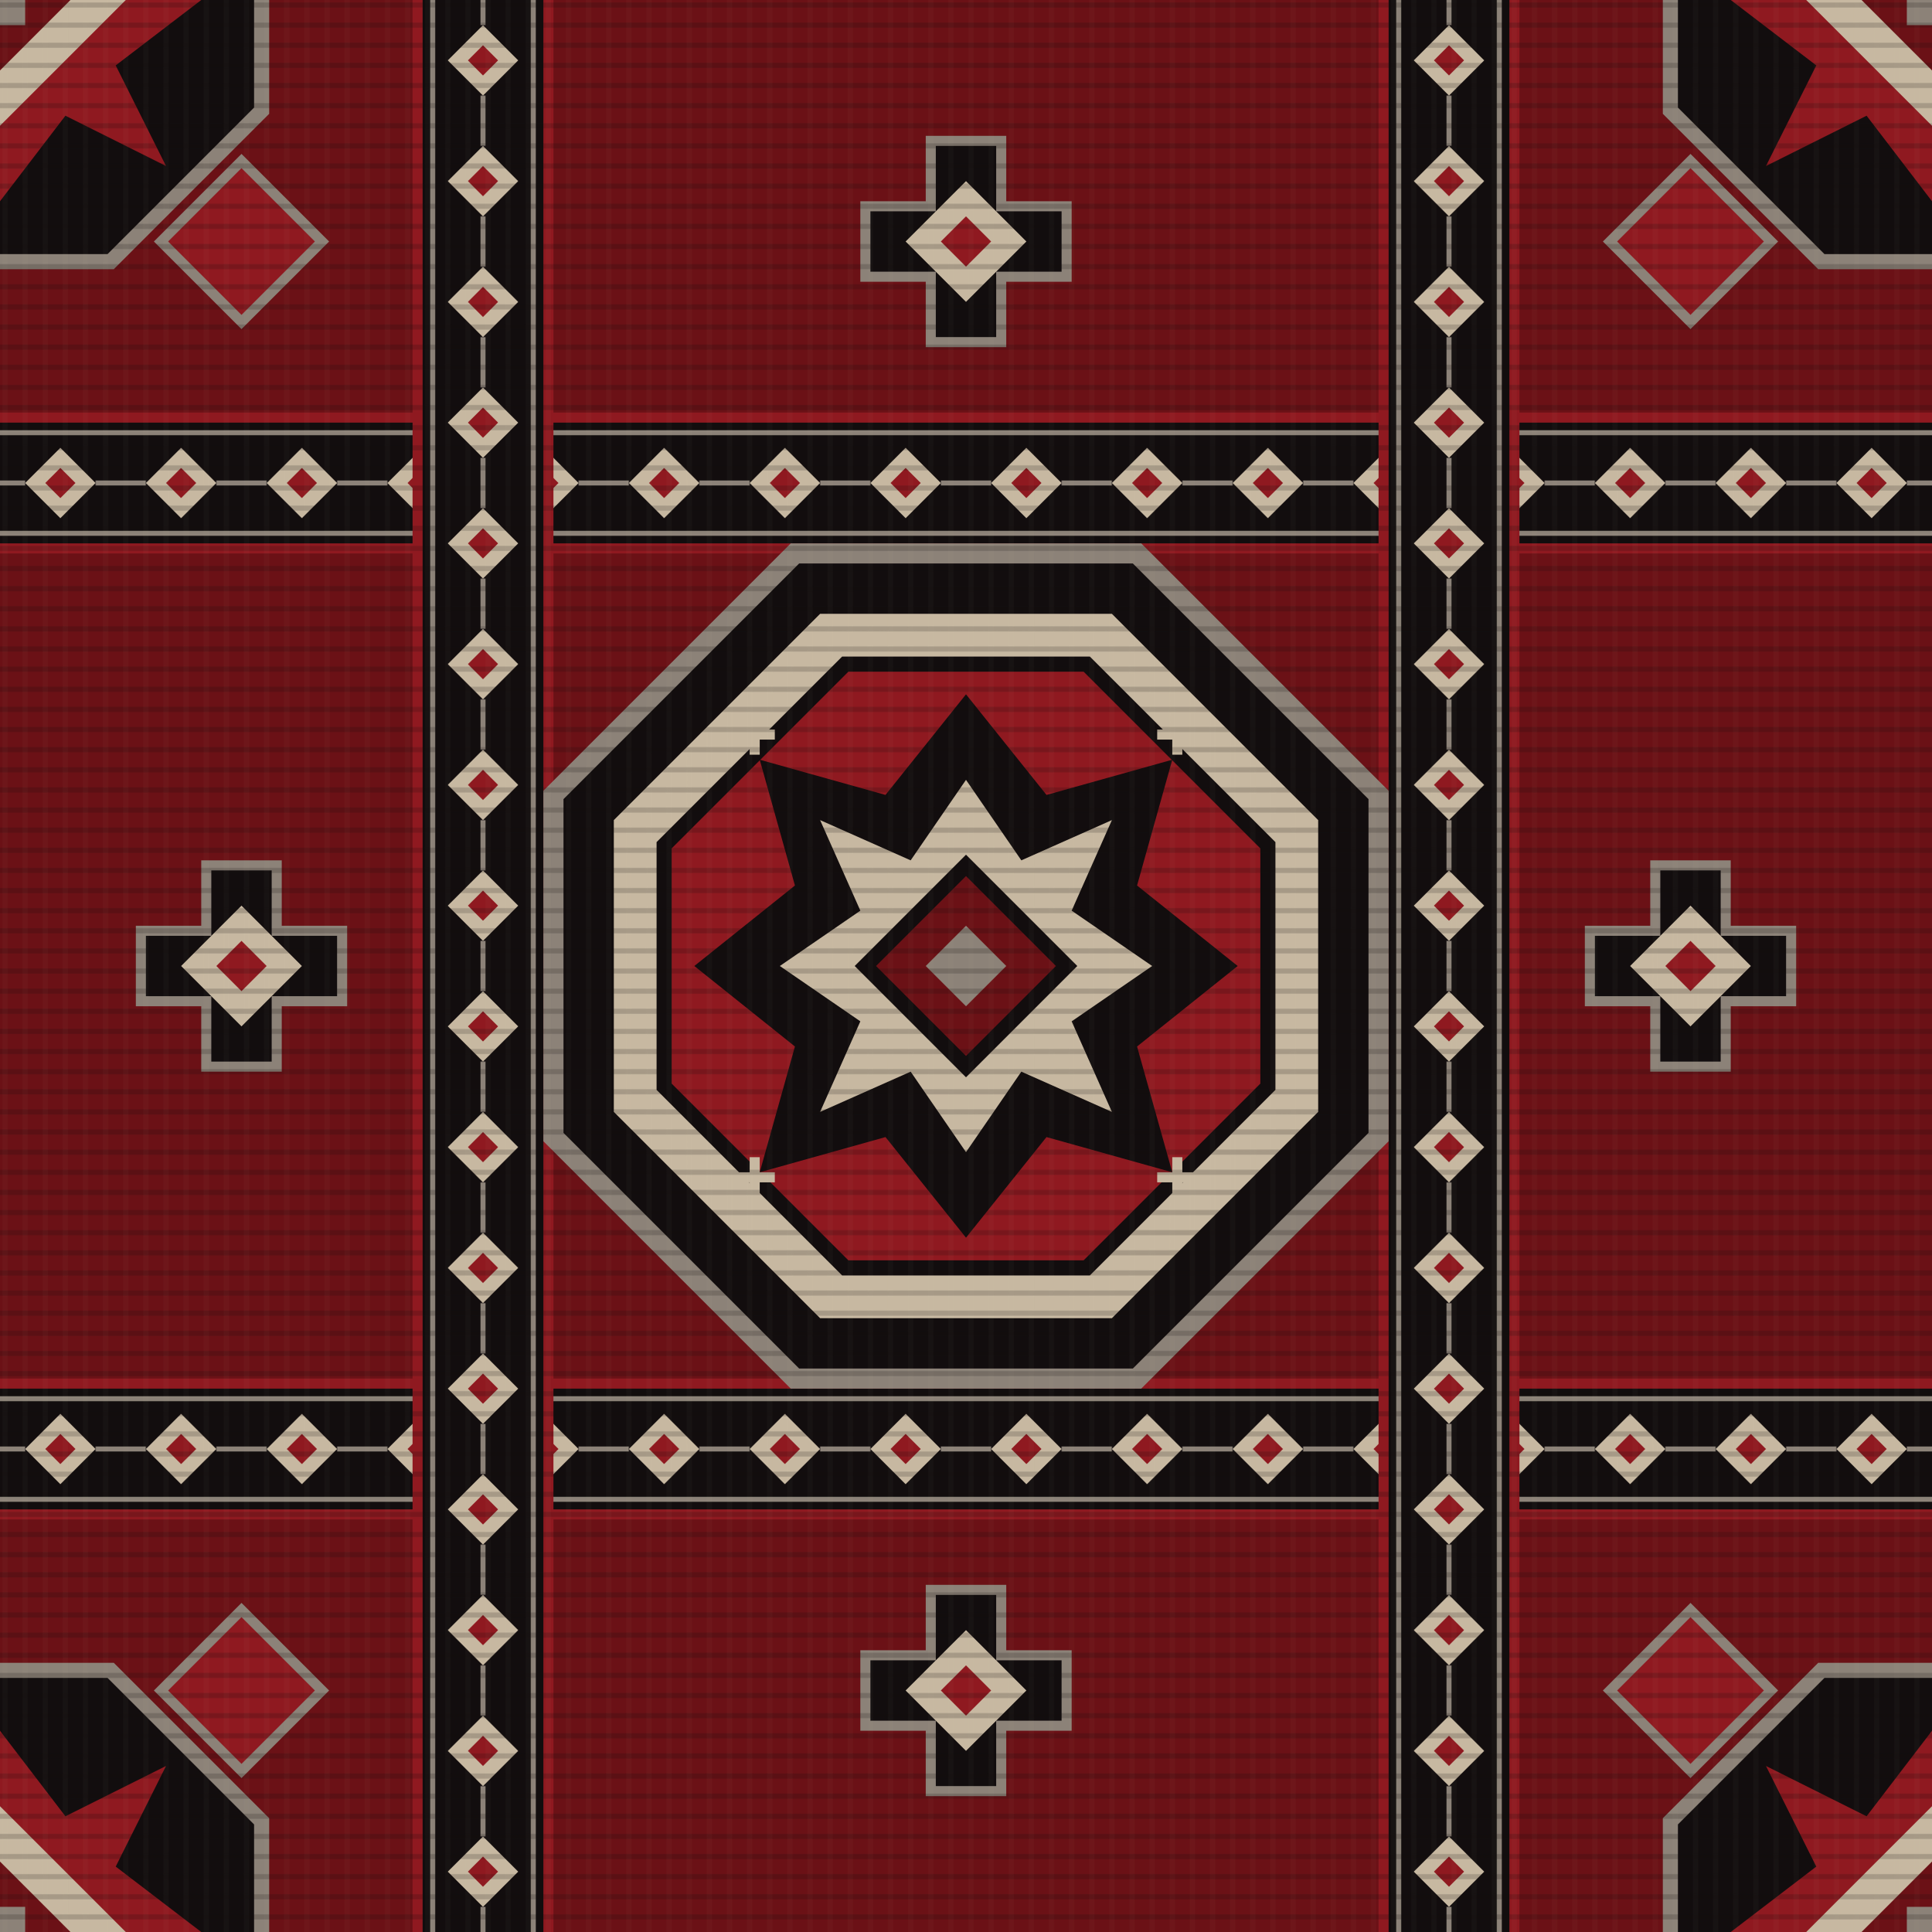
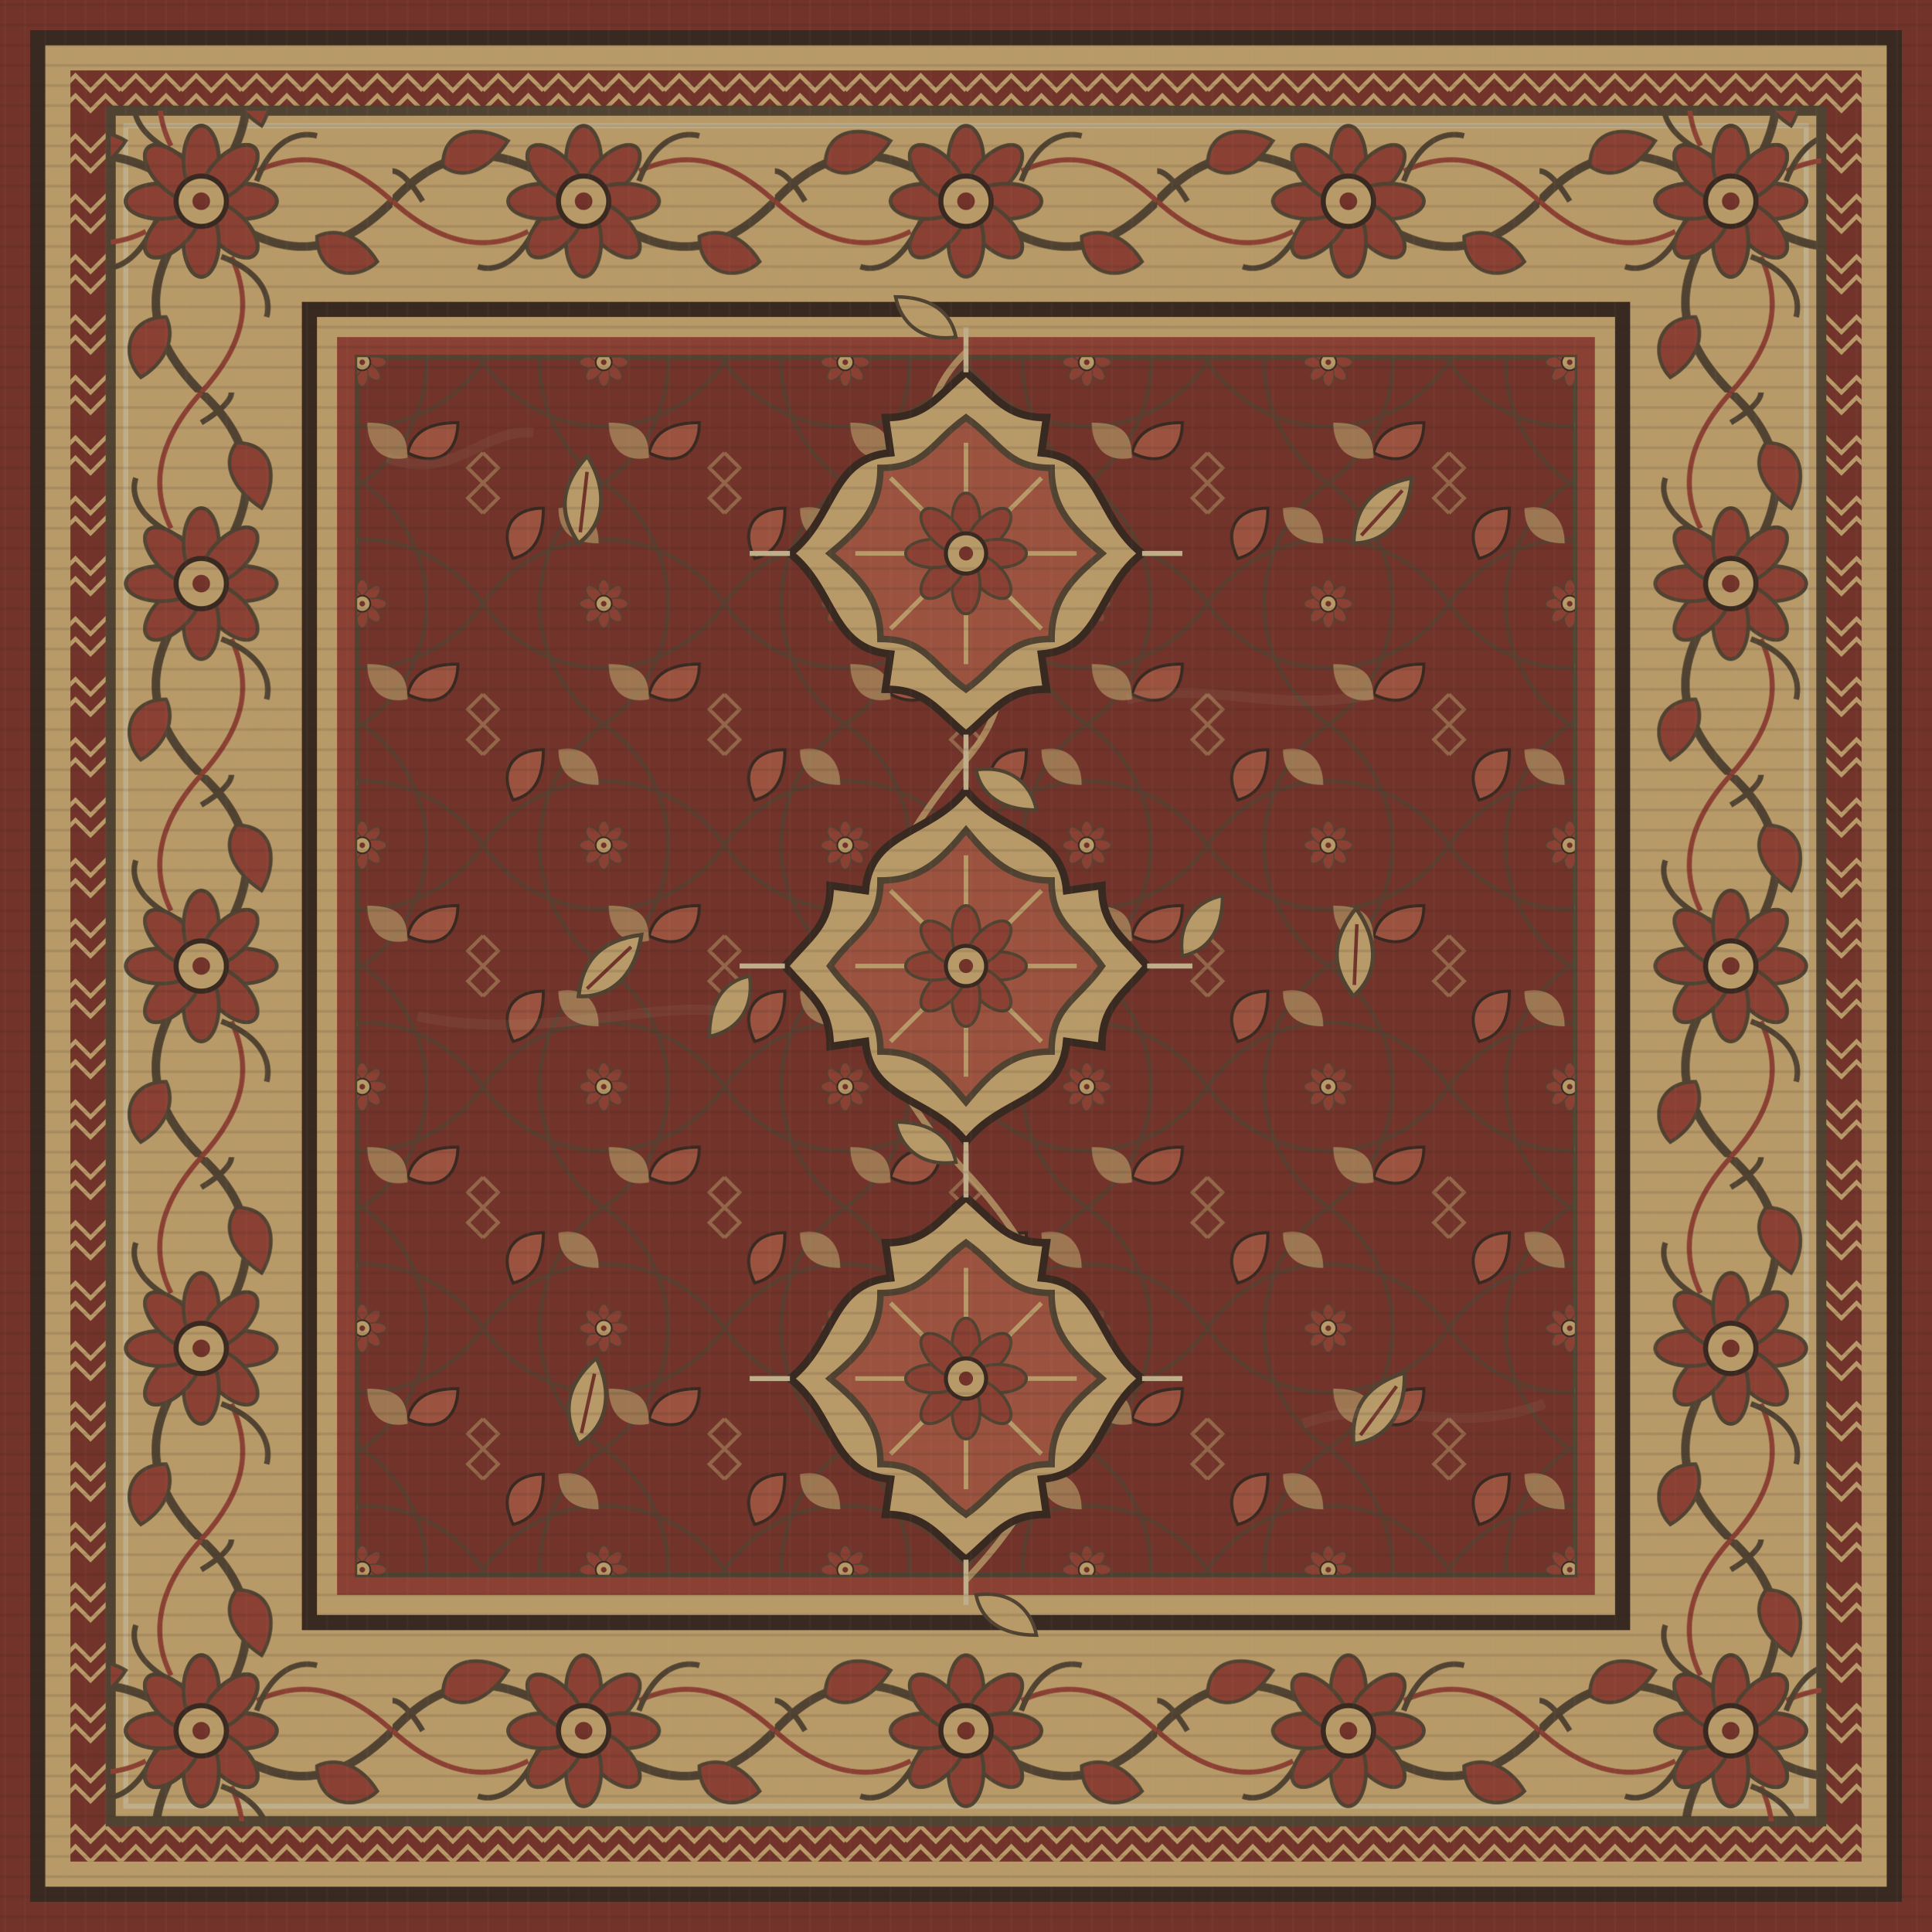
<svg xmlns="http://www.w3.org/2000/svg" width="384" height="384" viewBox="0 0 384 384" fill="none">
  <defs>
-     <pattern id="weave" width="8" height="8" patternUnits="userSpaceOnUse">
-       <path d="M0 1h8M0 5h8" stroke="#120d0e" stroke-opacity=".18" />
-       <path d="M1 0v8M5 0v8" stroke="#c7b8a1" stroke-opacity=".035" />
+     <g id="petal">
+       <ellipse cx="0" cy="-8" rx="3.5" ry="7" fill="#8a4033" stroke="#514332" stroke-width=".75" />
+     </g>
+     <g id="rose">
+       <use href="#petal" />
+       <use href="#petal" transform="rotate(45)" />
+       <use href="#petal" transform="rotate(90)" />
+       <use href="#petal" transform="rotate(135)" />
+       <use href="#petal" transform="rotate(180)" />
+       <use href="#petal" transform="rotate(225)" />
+       <use href="#petal" transform="rotate(270)" />
+       <use href="#petal" transform="rotate(315)" />
+       <circle r="5" fill="#b79a68" stroke="#382921" stroke-width="1" />
+       <circle r="1.75" fill="#71332a" />
+     </g>
+     <g id="leaf">
+       <path d="M0 0C-2-7 0-12 7-16 9-8 6-2 0 0Z" fill="#b79a68" stroke="#514332" stroke-width=".8" />
+       <path d="M1-2 6-13" stroke="#71332a" stroke-width=".7" />
+     </g>
+     <pattern id="border-flora" x="2" y="22" width="76" height="38" patternUnits="userSpaceOnUse">
+       <path d="M0 18C12 5 24 7 38 18S63 31 76 18" stroke="#514332" stroke-width="1.7" />
+       <path d="M0 18C10 27 19 28 27 24M49 12C58 8 66 9 76 18" stroke="#8a4033" stroke-width="1" />
+       <path d="M10 11C10 3 18 3 23 6 19 12 14 14 10 11ZM61 25C61 33 69 34 73 30 70 25 65 23 61 25Z" fill="#8a4033" stroke="#514332" stroke-width=".7" />
+       <path d="M6 18C3 13 1 12 0 12M29 22C25 31 20 32 17 31M49 14C52 6 57 4 61 5" stroke="#514332" stroke-width="1.1" />
+       <use href="#rose" x="38" y="18" />
    </pattern>
-     <pattern id="border" y="84" width="48" height="24" patternUnits="userSpaceOnUse">
-       <path d="M0 0h48v24H0z" fill="#120d0e" />
-       <path d="M0 2h48M0 22h48" stroke="#8c8278" />
-       <path d="m12 5 7 7-7 7-7-7Zm24 0 7 7-7 7-7-7Z" fill="#c7b8a1" />
-       <path d="m12 9 3 3-3 3-3-3Zm24 0 3 3-3 3-3-3Z" fill="#8f1920" />
-       <path d="M0 12h5m14 0h10m14 0h5" stroke="#8c8278" />
+     <pattern id="field-flora" width="48" height="48" patternUnits="userSpaceOnUse">
+       <path d="M0 24C12 7 36 7 48 24M0 24C12 41 36 41 48 24M24 0C7 12 7 36 24 48M24 0C41 12 41 36 24 48" stroke="#514332" stroke-width=".8" stroke-opacity=".7" />
+       <path d="M6 15C3 9 6 5 12 5 12 11 10 14 6 15ZM33 42C39 45 43 42 43 36 37 36 34 38 33 42Z" fill="#9b5340" stroke="#382921" stroke-width=".6" />
+       <path d="M15 5C20 4 23 7 23 12 17 12 15 9 15 5ZM25 36C25 41 28 44 33 43 33 38 31 36 25 36Z" fill="#b79a68" fill-opacity=".65" />
+       <g transform="translate(24 24) scale(.32)">
+         <use href="#rose" />
+       </g>
+       <path d="m0 0 3 3-3 3m48-6-3 3 3 3M0 48l3-3-3-3m48 6-3-3 3-3" stroke="#b79a68" stroke-width=".7" stroke-opacity=".5" />
    </pattern>
-     <g id="bands">
-       <path d="M0 82h384v28H0zM0 274h384v28H0z" fill="#8f1920" />
-       <path d="M0 84h384v24H0zM0 276h384v24H0z" fill="url(#border)" />
+     <pattern id="guard" width="12" height="12" patternUnits="userSpaceOnUse">
+       <path d="m0 6 3-3 3 3 3-3 3 3M0 10l3-3 3 3 3-3 3 3" stroke="#b79a68" stroke-width=".8" />
+     </pattern>
+     <pattern id="weave" width="4" height="4" patternUnits="userSpaceOnUse">
+       <path d="M0 1h4" stroke="#382921" stroke-opacity=".12" stroke-width=".55" />
+       <path d="M1 0v4" stroke="#bfae8a" stroke-opacity=".045" stroke-width=".45" />
+     </pattern>
+     <g id="palmette">
+       <path d="M0-36C6-31 8-27 16-27L15-20C27-19 26-7 35 0 26 7 27 19 15 20L16 27C8 27 6 31 0 36-6 31-8 27-16 27L-15 20C-27 19-26 7-35 0-26-7-27-19-15-20L-16-27C-8-27-6-31 0-36Z" fill="#b79a68" stroke="#382921" stroke-width="1.5" />
+       <path d="M0-27C7-22 8-17 17-17 17-9 21-5 27 0 21 5 17 9 17 17 8 17 7 22 0 27-7 22-8 17-17 17-17 9-21 5-27 0-21-5-17-9-17-17-8-17-7-22 0-27Z" fill="#9b5340" stroke="#514332" stroke-width="1.3" />
+       <path d="M0-22V22M-22 0H22M-15-15 15 15m-30 0 30-30" stroke="#b79a68" stroke-width=".9" />
+       <g transform="scale(.8)">
+         <use href="#rose" />
+       </g>
+       <path d="M0-36V-45m0 81v9M-35 0h-8m78 0h8" stroke="#bfae8a" stroke-width="1" />
+       <path d="M-2-43C-9-42-13-46-14-51-7-51-3-48-2-43Zm4 86C9 42 13 46 14 51 7 51 3 48 2 43Z" fill="#b79a68" stroke="#514332" stroke-width=".7" />
    </g>
-     <g id="flower">
-       <path d="M-7-20H7v13h13V7H7v13H-7V7h-13V-7h13Z" fill="#120d0e" stroke="#8c8278" stroke-width="2" />
-       <path d="m0-12 12 12L0 12-12 0Z" fill="#c7b8a1" />
-       <path d="m0-5 5 5-5 5-5-5Z" fill="#8f1920" />
-     </g>
-     <g id="medallion">
-       <path d="M-34-82h68l48 48v68L34 82h-68l-48-48v-68Z" fill="#120d0e" stroke="#8c8278" stroke-width="4" />
-       <path d="M-29-70h58l41 41v58L29 70h-58l-41-41v-58Z" fill="#c7b8a1" />
-       <path d="M-24-60h48l36 36v48L24 60h-48l-36-36v-48Z" fill="#8f1920" stroke="#120d0e" stroke-width="3" />
-       <path d="m0-54 16 20 25-7-7 25L54 0 34 16l7 25-25-7L0 54l-16-20-25 7 7-25L-54 0l20-16-7-25 25 7Z" fill="#120d0e" />
-       <path d="m0-37 11 16 18-8-8 18L37 0 21 11l8 18-18-8L0 37l-11-16-18 8 8-18L-37 0l16-11-8-18 18 8Z" fill="#c7b8a1" />
-       <path d="m0-20 20 20L0 20-20 0Z" fill="#6b1116" stroke="#120d0e" stroke-width="3" />
-       <path d="m0-8 8 8-8 8-8-8Z" fill="#8c8278" />
-       <path d="M-46-46h8m-4-4v8m80-4h8m-4-4v8m-88 84h8m-4-4v8m80-4h8m-4-4v8" stroke="#c7b8a1" stroke-width="2" />
-     </g>
-     <g id="corner">
-       <path d="M-22-52h44l30 30v44L22 52h-44l-30-30v-44Z" fill="#120d0e" stroke="#8c8278" stroke-width="3" />
-       <path d="m0-40 13 17 20-10-10 20L40 0 23 13l10 20-20-10L0 40l-13-17-20 10 10-20L-40 0l17-13-10-20 20 10Z" fill="#8f1920" />
-       <path d="m0-25 25 25L0 25-25 0Z" fill="#c7b8a1" />
-       <path d="m0-14 14 14L0 14-14 0Z" fill="#6b1116" />
-       <path d="M-5-5H5V5H-5Z" fill="#8c8278" />
+     <g id="edge-flora">
+       <path d="M22 22h340v38H22zM22 324h340v38H22z" fill="url(#border-flora)" />
    </g>
  </defs>
-   <path d="M0 0h384v384H0z" fill="#6b1116" />
-   <use href="#bands" />
-   <use href="#bands" transform="rotate(90 192 192)" />
-   <use href="#medallion" x="192" y="192" />
-   <use href="#corner" x="0" y="0" />
-   <use href="#corner" x="384" y="0" />
-   <use href="#corner" x="0" y="384" />
-   <use href="#corner" x="384" y="384" />
-   <use href="#flower" x="48" y="192" />
-   <use href="#flower" x="336" y="192" />
-   <use href="#flower" x="192" y="48" />
-   <use href="#flower" x="192" y="336" />
-   <path d="m48 32 16 16-16 16-16-16Zm288 0 16 16-16 16-16-16ZM48 320l16 16-16 16-16-16Zm288 0 16 16-16 16-16-16Z" fill="#8f1920" stroke="#8c8278" stroke-width="2" />
+   <path d="M0 0h384v384H0z" fill="#71332a" />
+   <path d="M6 6h372v372H6z" fill="#382921" />
+   <path d="M9 9h366v366H9z" fill="#b79a68" />
+   <path d="M14 14h356v356H14z" fill="#71332a" />
+   <path d="M14 14h356v356H14z" fill="url(#guard)" />
+   <path d="M22 22h340v340H22z" fill="#b79a68" stroke="#514332" stroke-width="2" />
+   <path d="M25 25h334v334H25z" stroke="#bfae8a" stroke-width="1" />
+   <use href="#edge-flora" />
+   <use href="#edge-flora" transform="rotate(90 192 192)" />
+   <path d="M60 60h264v264H60z" fill="#382921" />
+   <path d="M63 63h258v258H63z" fill="#b79a68" />
+   <path d="M67 67h250v250H67z" fill="#8a4033" />
+   <path d="M71 71h242v242H71z" fill="#71332a" stroke="#514332" stroke-width="1" />
+   <path d="M71 71h242v242H71z" fill="url(#field-flora)" />
+   <path d="M192 70C167 94 217 122 192 151S166 205 192 233 217 288 192 314" stroke="#b79a68" stroke-width="1.3" stroke-opacity=".8" />
+   <use href="#palmette" x="192" y="110" />
+   <use href="#palmette" x="192" y="192" transform="rotate(90 192 192)" />
+   <use href="#palmette" x="192" y="274" />
+   <use href="#leaf" x="115" y="108" transform="rotate(-18 115 108)" />
+   <use href="#leaf" x="269" y="108" transform="rotate(18 269 108)" />
+   <use href="#leaf" x="115" y="198" transform="rotate(22 115 198)" />
+   <use href="#leaf" x="269" y="198" transform="rotate(-22 269 198)" />
+   <use href="#leaf" x="115" y="287" transform="rotate(-12 115 287)" />
+   <use href="#leaf" x="269" y="287" transform="rotate(12 269 287)" />
+   <path d="M77 91c13 5 19-6 29-5m153 197c15-6 29 3 48-4M83 202c23 5 47-3 60-1m81-62c16-4 29 3 49-1" stroke="#bfae8a" stroke-opacity=".09" stroke-width="2" />
  <path d="M0 0h384v384H0z" fill="url(#weave)" />
</svg>
